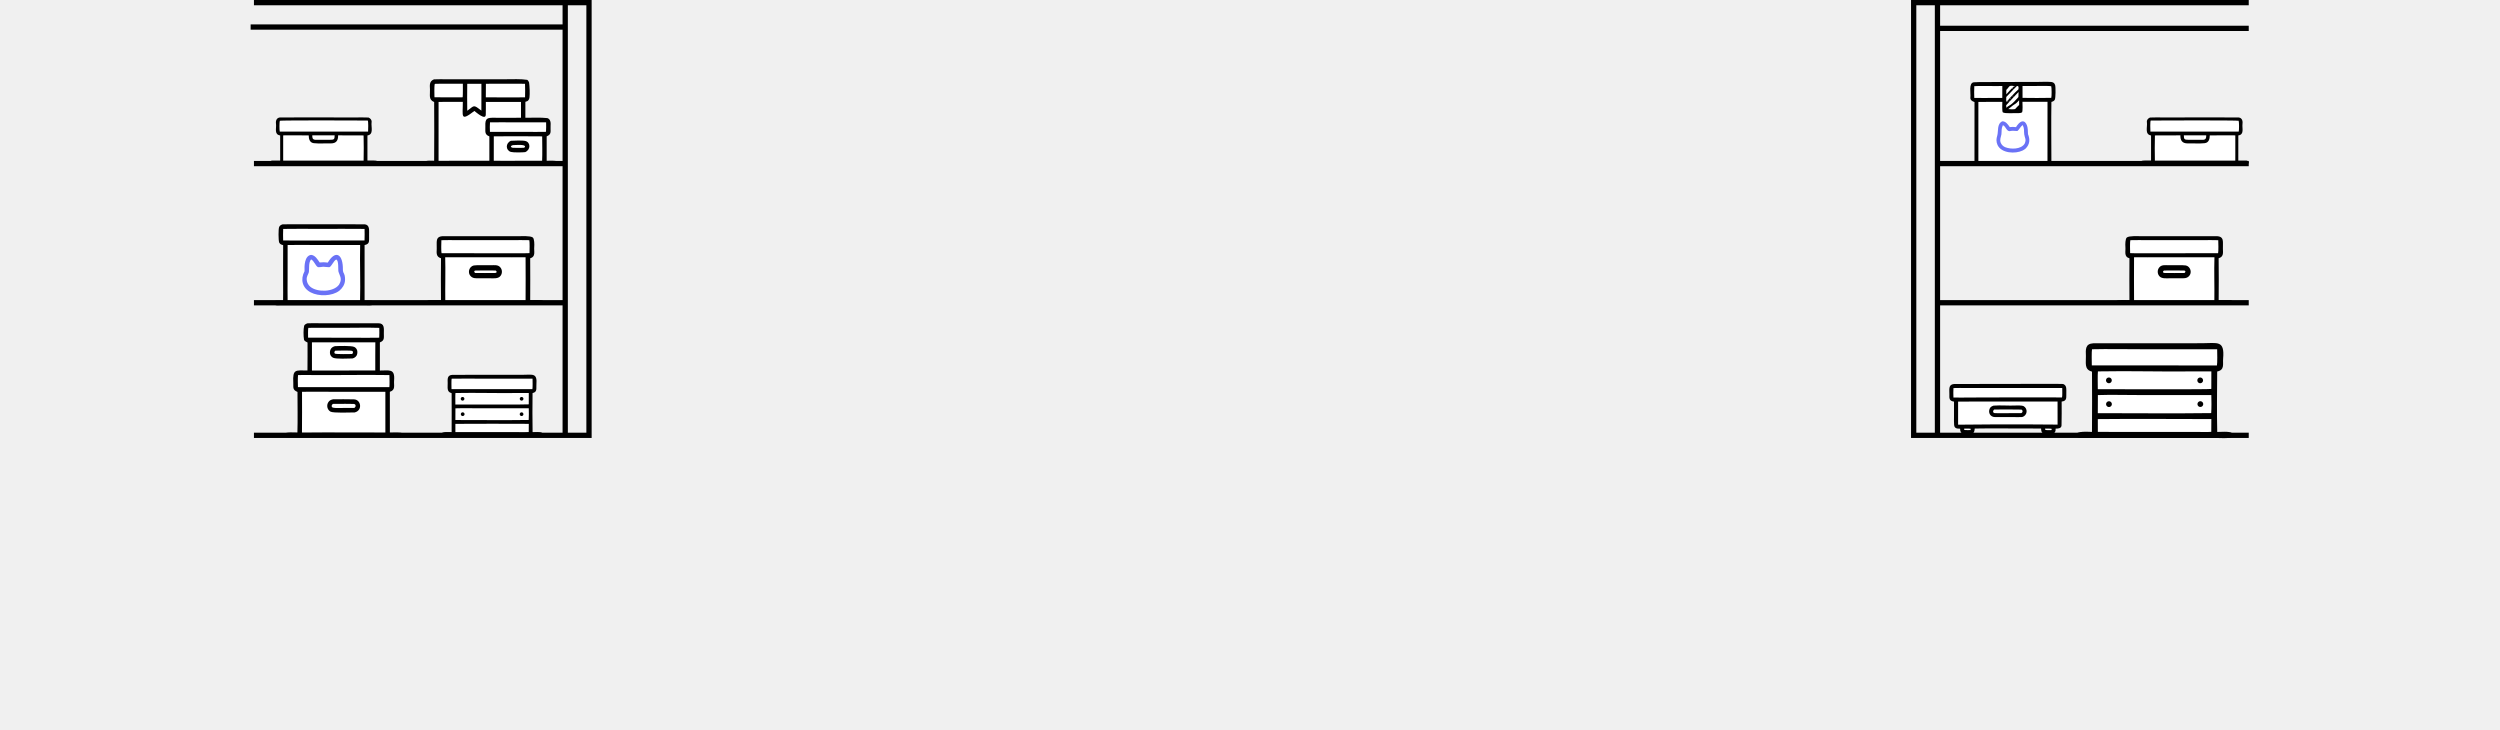
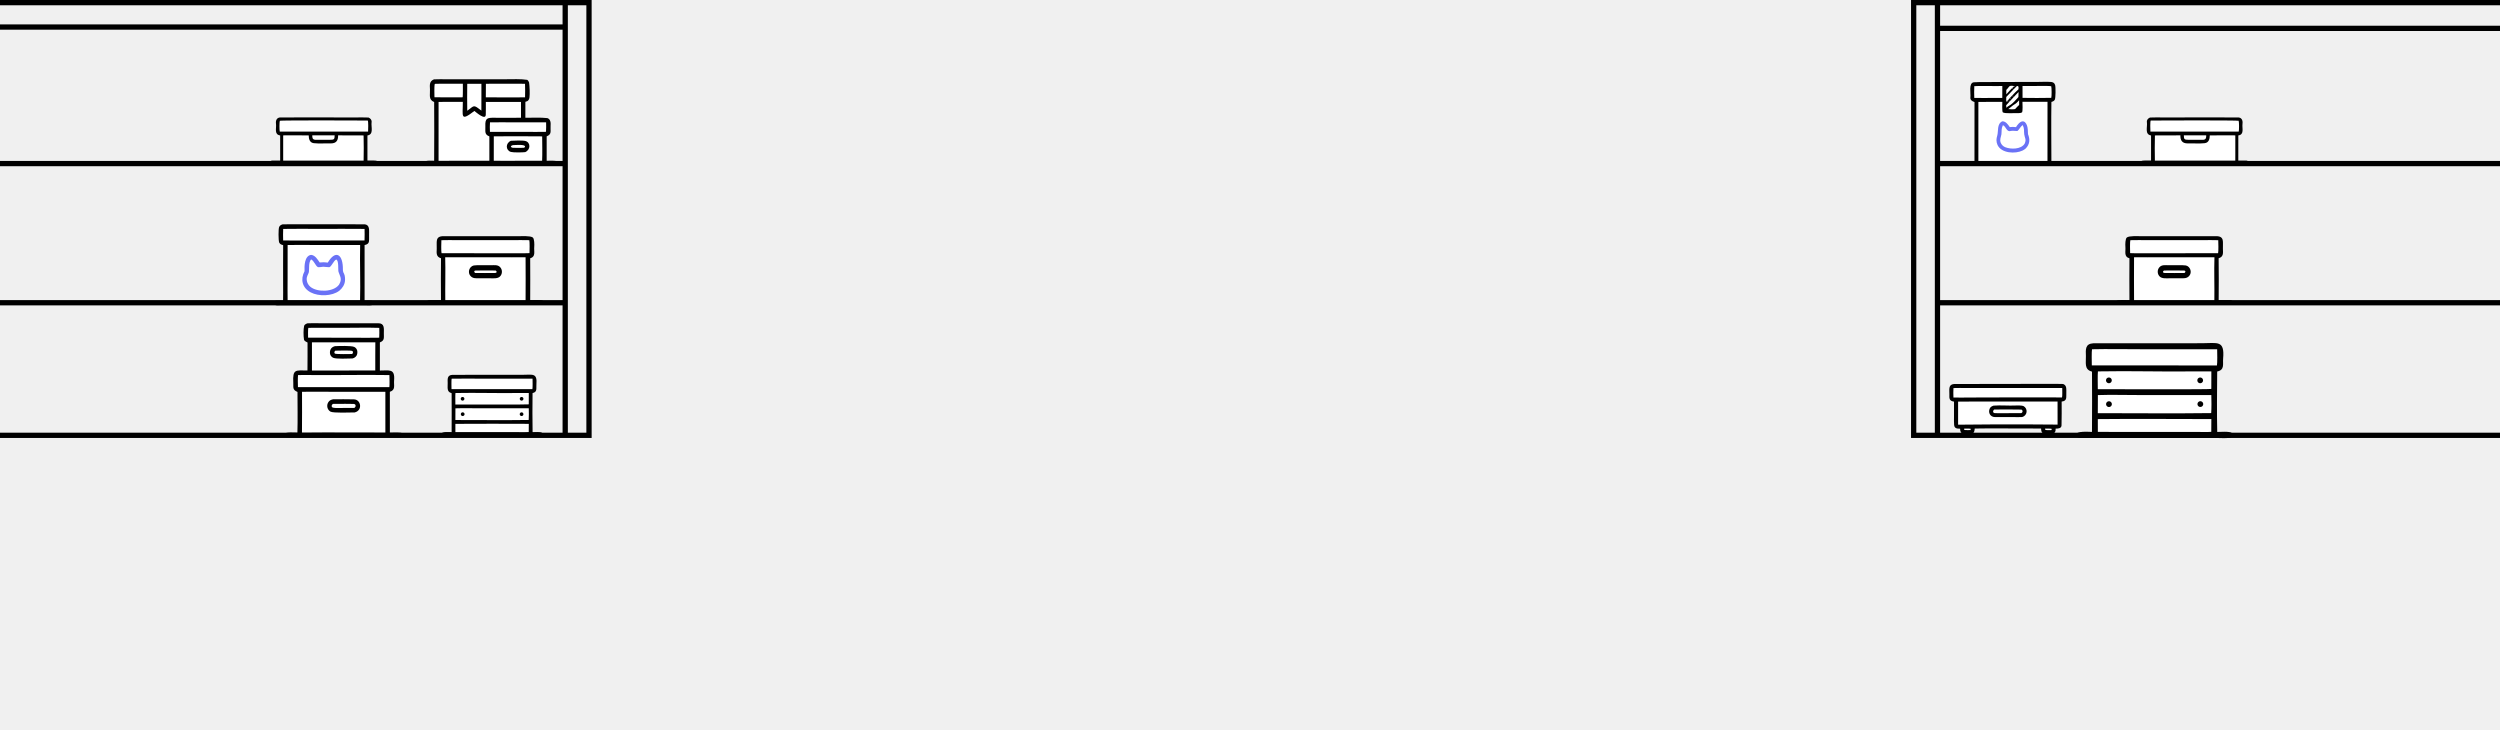
<svg xmlns="http://www.w3.org/2000/svg" width="1895.15" height="553" fill="none" overflow="visible" preserveAspectRatio="none" style="display:block" viewBox="0 0 1895.15 553">
  <g id="Group 2147237934">
    <g id="Group 2147237930">
      <path id="Vector" fill="#000" d="m1481.21 291.1 56.78-.09h16.69c2.92 0 5.88-.05 8.78.06 1.62.06 2.7 1.5 2.85 3 .1 1.19.15 2.48.09 3.67-.19 3.41.83 6.16-3.54 6.68.07 5.84.02 12.2-.1 18.07-.05 2.29-2.66 2.45-4.45 2.44 0 1.45 0 1.87-.81 3.06-1.68 1.54-2.81 1.06-4.85 1.13-3.57.13-5.27-.32-5.39-4.24-2.37-.06-4.8-.08-7.16-.06-14.35.11-28.79-.25-43.13.04-.18 2.29-.71 4.3-3.55 4.24-3.91-.1-7.42 1.1-7.57-4.14-2.12.02-4.24-.07-4.5-2.74-.19-1.99-.1-4.06-.1-6.06l.01-11.7c-3.58-.54-3.63-2.29-3.52-5.48.11-3.41-1.04-7.47 3.47-7.87" />
      <path id="Vector_2" fill="#fff" d="m1508.13 304.4 51.62-.02.02 17.49-23.94-.16q-25.74-.06-51.47.23c-.07-5.78-.01-11.7 0-17.48 7.8-.14 15.93-.02 23.77-.06" />
      <path id="Vector_3" fill="#000" d="M1511.28 307.49c5.36-.43 11.42.18 16.86-.1 1.08-.05 4.85-.08 5.76.42a4.49 4.49 0 0 1-.95 8.32q-1.24.07-2.5.06c-6.12 0-12.07.04-18.2-.03-3.48-.04-5.33-3.34-3.91-6.47.54-1.2 1.71-1.83 2.94-2.2" />
      <path id="Vector_4" fill="#fff" d="M1511.71 310.45a651 651 0 0 1 20.49.04c.97 0 1.68 1.97.05 2.68l-13.9.05c-1.99 0-4.06.06-6.04-.04-1.72-.08-1.82-1.69-.6-2.73" />
      <path id="Vector_5" fill="#fff" d="M1480.84 294.17c2.96-.14 6.79-.03 9.81-.03h19.34l53.31.01c0 1.09.17 6.63-.19 7.18-2.71.03-5.74-.1-8.53-.1l-32.86.03q-13.9.12-27.79.08c-4.28 0-8.87.13-13.11.02-.03-1.85-.18-5.43.02-7.2" />
      <path id="Vector_6" fill="#fff" d="M1550.28 324.9c1.18 0 3.83-.04 4.89.1.17.32.08.65.04 1.03-1.38-.02-3.48.24-4.64-.16-.34-.42-.23-.32-.29-.97" />
      <path id="Vector_7" fill="#fff" d="M1488.89 324.94c1.4-.02 3.51-.1 4.83.02.19.29.12.63.13 1.06-.87.05-3.88.07-4.66-.05-.29-.3-.25-.6-.3-1.03" />
    </g>
    <g id="Group 2147237927">
      <path id="Vector_8" fill="#000" d="M214.25 170.06c4.5-.11 9.3-.03 13.82-.03h40.94c2.54 0 5.1-.04 7.63.04.6.05 1.45.38 1.89.8 1.7 1.62 1.22 4.65 1.27 6.8-.07 1.73.13 3.58-.11 5.3-.26 1.83-1.74 2.54-3.31 2.77v42.2c1.2-.02 6.03-.38 6.6.56 2.28 3.69-4 2.92-5.88 2.9h-61.05q-3.06.01-6.12.05c-2.75.02-3.6-3.38-.34-3.53 1.65-.07 3.34-.02 5 0 .14-4.05 0-8.4.03-12.48.09-9.83-.14-19.78.03-29.6q-.59-.13-1.15-.36a3.2 3.2 0 0 1-1.88-1.7c-.58-1.5-.68-10.37.02-11.77.57-1.14 1.43-1.58 2.6-1.95" />
      <path id="Vector_9" fill="#fff" d="M218.04 185.73c6.32-.12 12.98-.02 19.33-.02h35.64c-.33 13.87.35 28.38-.07 42.2l-54.9.02c-.13-5.6-.02-11.64-.02-17.29z" />
      <path id="Vector_10" fill="#6a72f6" d="M248.49 199.05c5.56-9.39 10.9-6.77 11.4 3.2.1 2.32-.24 3.37.98 5.45.63 1.09.79 3.79.67 5.07-.27 3.08-1.94 5.62-4.28 7.59-5.52 4.28-15.7 4.46-21.73 1.28-6.43-3.4-7.96-9.82-4.67-16.05-.17-3.84-.08-11.64 4.92-12.38 3.09.2 4.95 3.44 6.55 5.77 2.46-.24 3.73-.26 6.16.07" />
      <path id="Vector_11" fill="#fff" d="M235.8 196.62c2.47 1.26 3.15 4.62 5.12 5.84.52.32 3.26-.21 4.08-.25.86-.05 4.18.48 4.62.36 1.7-.47 3.26-4.94 5.2-5.82 2.18.48 1.33 7.99 1.78 9.3 1.32 3.9 2.93 5.46.39 9.75l-.1.14c-4.27 5.56-16.32 5.69-21.48 1.58a7.7 7.7 0 0 1-2.89-5.3c-.3-3 1.43-4.35 1.66-6.24.32-2.63-.36-6.9 1.63-9.36" />
      <path id="Vector_14" fill="#fff" d="M214.67 173.54c8.9-.2 18.45-.04 27.37-.03 11.38 0 22.99-.14 34.33.02.03 2.84.1 5.95-.03 8.77l-36.18.02c-8.44 0-17.09.1-25.52-.03-.1-2.25-.08-6.53.03-8.75" />
    </g>
    <g id="Group 2147237926">
      <path id="Vector_15" fill="#000" d="m343 284.15 40.5-.02 12.73-.01c7.62-.01 11.18-1.64 10.4 7.49-.25 2.81.86 5.56-2.92 6.37-.06 9.5-.2 20.2.03 29.61 1.58 0 6.01-.4 7.12.52q.44.38.47.96.04.58-.4 1c-.89.87-6.98.48-8.49.47h-59.73q-3.16 0-6.35.03c-.68.17-1.87-.82-1.87-1.42-.02-2.23 6.5-1.57 7.87-1.57.1-9.78.02-19.75 0-29.54q-.06 0-.11-.03l-.2-.06c-3.59-1.06-2.57-4.44-2.68-7.54-.1-3.2-.4-6.03 3.63-6.26" />
      <path id="Vector_16" fill="#fff" d="M345.24 309.54c5.96-.21 13.1-.03 19.13-.03h36.47c.08 2.35.12 6.62-.06 8.85-18.33.26-37.2.03-55.57.04q-.02-4.44.03-8.86" />
      <path id="Vector_17" fill="#000" d="M350.52 312.56a1.43 1.43 0 1 1 .2 2.84 1.43 1.43 0 0 1-.2-2.84" />
      <path id="Vector_18" fill="#000" d="M394.78 312.7a1.41 1.41 0 1 1 1.21 2.55 1.41 1.41 0 0 1-1.21-2.55" />
      <path id="Vector_19" fill="#fff" d="M345.27 297.93c15.93-.32 32.05.23 48-.01q3.8-.06 7.58.01.03 4.21-.01 8.44l-.1.16c-.65.3-51.01.08-55.54.12.02-2-.14-7 .06-8.72" />
      <path id="Vector_20" fill="#000" d="M395.15 300.93a1.41 1.41 0 1 1 .47 2.78 1.41 1.41 0 0 1-.47-2.78" />
      <path id="Vector_21" fill="#000" d="M350.4 300.93a1.41 1.41 0 1 1 .47 2.78 1.41 1.41 0 0 1-.47-2.78" />
      <path id="Vector_22" fill="#fff" d="M342.37 287.08c7.58-.19 15.92-.02 23.55-.02l37.78.01c.05 1.4.14 6.84-.11 7.94l-61.32-.02c-.04-1.28-.14-6.99.1-7.91" />
      <path id="Vector_23" fill="#fff" d="M345.21 321.31c18.42-.2 37.2-.01 55.65-.01q.03 3.1-.05 6.23c-1.28.15-4.6.08-6.04.08l-11.75-.01-37.8-.03z" />
    </g>
    <g id="Group 2147237926_2">
      <path id="Vector_24" fill="#000" d="M232.9 245.1c2.46-.17 6.02-.07 8.57-.07h45.27c4.88 0 4.27 4 4.24 7.61-.03 3.38.68 5.52-3.01 6.92v21.32c6.91.1 11.58-1.88 10.78 7.55-.32 3.7 1.29 7.16-3.22 8.58l.02 30.99c2.67.11 8.02-.58 10.4.71.9.5.46 2.54-.94 2.68-1.83.19-3.75.11-5.64.1h-10.73l-49.18-.01h-15.92c-1.74 0-6.78.45-8.34-.55-.44-.28-1.05-1.48-.48-1.87 2.36-1.68 7.86-1.06 10.73-1.06.3-9.78.07-21.02.06-30.87-4-1.73-2.98-3.39-3.18-6.98-.58-10.64 1.78-9.34 10.74-9.3.2-6.9-.03-14.23.06-21.2-.76-.35-2.47-1.14-2.67-2.17-.48-2.6-.53-7.95.1-10.5.22-.91 1.63-1.58 2.33-1.88" />
      <path id="Vector_25" fill="#fff" d="M228.95 297c7.06-.15 14.64-.01 21.76-.01h41.42v31.04c-20.98.02-42.27-.2-63.22.03.2-10.23-.01-20.77.04-31.05" />
      <path id="Vector_26" fill="#000" d="M252.46 302.69c5.09-.15 10.65 0 15.74.04 5.46.03 6.95 8.38.68 9.92-3.18.01-16.23.6-18.39-.63a5 5 0 0 1-2.3-3.17 5.2 5.2 0 0 1 .74-4.03c.9-1.33 2.03-1.81 3.53-2.13" />
      <path id="Vector_27" fill="#fff" d="m252.34 306.2.58-.04c.86-.03 1.79-.02 2.66-.01 4.2.05 8.41-.13 12.6.06.5.03.82.24 1.17.56.54 1.1.14 1.75-.72 2.45l-10.44.05c-1.62 0-5.4.31-6.54-.65-.51-1.07-.15-1.65.69-2.43" />
      <path id="Vector_28" fill="#fff" d="M236.47 259.5h48.06c-.13 7.03.02 14.28-.05 21.34l-48 .05q.07-10.69-.01-21.38" />
      <path id="Vector_29" fill="#000" d="M253.86 262.42c2.81-.15 12.6-.47 14.71.59a4.2 4.2 0 0 1 2.18 2.63 5.6 5.6 0 0 1-.44 3.93 5 5 0 0 1-3.12 2.16c-2.88.07-12.42.53-14.58-.5a4.3 4.3 0 0 1-2.29-2.5 5.5 5.5 0 0 1 .39-4.07c.7-1.26 1.82-1.84 3.14-2.24" />
      <path id="Vector_30" fill="#fff" d="M254.17 265.83c1.75-.05 12.12-.37 12.94.26.34.27.48.56.49.99 0 .53-.33.9-.66 1.28-1.93.05-11.95.25-13.07-.3-.7-.86-.47-1.47.3-2.23" />
      <path id="Vector_31" fill="#fff" d="M225.94 284.33c3.36-.1 6.86-.07 10.23-.03 19.65.19 39.39-.29 59.03.03.07 1.83.2 7.66-.03 9.13l-69.31-.01c-.14-1.54-.14-7.88.08-9.12" />
      <path id="Vector_32" fill="#fff" d="M233.74 248.55c2.83-.13 6.28-.05 9.16-.05l16.3.01c8.98 0 19.43-.27 28.32.03.01 2.01.13 5.56-.05 7.45-6.2.2-13.59.01-19.9.02l-34.01-.03c-.02-1.3-.16-6.52.18-7.44" />
    </g>
    <g id="Group 2147237924">
      <path id="Vector_33" fill="#000" d="M328.97 60.15c2.63-.18 7.03-.06 9.75-.06h18.57l26.24-.02c4.78 0 11.35-.33 16.14.46.4.07 1.35 1.61 1.42 2.1.4 2.88.65 8.48.28 11.28a5 5 0 0 1-.54 1.66c-.59 1.08-1.48 1.32-2.56 1.62l-.01 12.08c5.47.05 11.36-.36 16.72.27 2.54.86 2.56 3.78 2.4 6-.28 3.76 1.16 6.18-2.97 7.82v18.54c1.57.03 6.59-.41 8.19.54 1.14.68.45 2.55-.81 2.76-.72.12-1.78.1-2.65.09l-65.4-.02h-20.65q-4.57 0-9.13.05c-1.49.07-3.13-.84-2.2-2.49.81-1.45 5.81-.94 7.35-.94.2-14.7.01-29.82.01-44.54-4.5-1.84-2.95-5.34-3.18-9.64-.18-3.35-.5-6.14 3.03-7.56" />
      <path id="Vector_34" fill="#fff" d="m332.47 77.25 18.38-.03c.08 10.8-2.27 15.36 8.76 6.89 1.4 1.06 8.41 7.34 8.63 2.9.13-2.89.04-6.78.06-9.75l26.64-.01.01 12c-6.47.16-13.47.02-19.99.02-5.47-.06-7.33.1-7.03 6.5.16 3.64-.93 6.1 3.04 7.63v18.49l-38.51.04z" />
      <path id="Vector_35" fill="#fff" d="M374.33 103.35c12.12-.07 24.56-.11 36.67.03.04 5.75.2 12.84-.03 18.49a1778 1778 0 0 1-20.27.05c-5.4 0-11 .07-16.39-.03z" />
      <path id="Vector_36" fill="#000" d="M387.28 106.72c2.21-.19 9.04-.39 11.07.17 3.87 1.06 4.1 6.56-.22 8.43-1.95.27-9.06.38-10.84-.15-3.94-1.17-4.32-6.52 0-8.45" />
      <path id="Vector_37" fill="#fff" d="M390.2 109.95c1.82-.02 6.83-.5 7.81.86.03.5-.1.6-.39 1.02-.49.31-.96.23-1.56.23-2.4-.01-4.95.16-7.35-.04-.73-.06-1.1-.28-1.45-.86.3-1.2 2-1.2 2.93-1.2" />
      <path id="Vector_38" fill="#fff" d="M371.45 92.75c5.6-.11 11.55-.01 17.16-.02l25.38.03c0 1.81.12 5.55-.09 7.17-4.9.15-10.4.03-15.38.03l-27.11-.02c-.13-1.21-.14-6.15.04-7.2" />
      <path id="Vector_39" fill="#fff" d="M368.34 63.54c6.6-.22 13.38.07 20-.05 3.15-.06 6.51-.06 9.66.05.16 2.87.09 7.29.02 10.22-9.53.22-20.14.01-29.74.01.03-3.42-.02-6.8.06-10.23" />
      <path id="Vector_40" fill="#fff" d="M329.82 63.56c2.35-.13 5.27-.06 7.65-.06h13.4c0 1.54.08 9.03-.13 10.13l-.26.13c-6.96.01-14.17.11-21.1-.03l-.05-.75c-.04-1.83-.15-6.97.15-9.06z" />
      <path id="Vector_41" fill="#fff" d="m354.2 63.53 10.74-.02c-.06 6.77.06 13.56-.03 20.34l-2.25-1.69c-3.37-2.53-3.77-1.77-6.97.7l-1.49 1.1c-.15-6.65-.03-13.75 0-20.43" />
    </g>
    <g id="Group 2147237922">
      <path id="Vector_42" fill="#000" d="m1525.19 62.14 19.62-.04c3.29 0 6.71-.24 9.97.03a4 4 0 0 1 1.64.44c.76.4 1.21 1.02 1.47 1.83.5 1.59.46 9.94-.24 11.2-.56 1.02-1.51 1.36-2.56 1.67-.24 14.7-.04 30.2-.01 44.94 1.66 0 9.73-.42 10.7.4.34.3.52.74.52 1.19-.01.36-.13.73-.4.98-.39.36-.95.42-1.46.45-3.87.25-7.91-.01-11.8-.01h-52.66l-8.19.01c-1.49 0-2.94.03-4.44 0-1.39-.04-2.51-1.23-1.33-2.4.78-.74 1.92-.72 2.92-.68 2.6.11 5.22.05 7.83.03l.02-44.84c-1.82-.5-3.39-1.65-3.11-3.54.42-2.86-1.57-11.03 2.63-11.42 2.65-.25 6.34-.17 9-.18z" />
      <path id="Vector_43" fill="#fff" d="M1550.03 77.15h2.1l-.02 45.05h-52.38V77.29c6-.1 12.14-.05 18.16-.07-.02 1.61-.29 6.82.33 7.93 1.66 1.2 9.49.4 11.82.62.77.08 2.15-.17 2.81-.63.61-1.1.32-6.39.29-7.97z" />
      <path id="Vector_44" fill="#6a72f6" d="M1528.25 96.38c.49-.83 1.1-1.7 1.71-2.37 4.28-4.7 6.94-.26 7.23 4.2.03.34.11 3.4.16 3.5 1.66 4.04 1.37 7.76-1.83 10.93-.72.56-1.43 1.07-2.26 1.47-5.54 2.7-16.03 2.14-19-4.17a9 9 0 0 1-.83-3.7c-.01-1.14.25-2.2.57-3.28 1.08-3.7-.38-9.03 3.88-11.01 2.63-.05 4.29 2.46 5.66 4.4 1.71-.22 3-.2 4.71.03" />
      <path id="Vector_45" fill="#fff" d="M1518.3 94.91c2.28.66 2.82 5.45 5.91 4.37 1.25-.44 4.92.26 5.26-.06 1.48-1.34 2.01-3.04 3.84-4.43 1.52 3.1.78 3.99 1.18 7.04.39 3 1.82 3.72.3 7.1-2.69 4.34-10.45 4.38-14.68 2.67a6.2 6.2 0 0 1-3.46-3.44c-.88-2.26.15-4.14.55-6.34.33-2.91-.23-3.95 1.1-6.9" />
      <path id="Vector_48" fill="#fff" d="M1533.19 65.2q6.7-.07 13.41-.04c1.57 0 7.23-.12 8.35.21.37.9.41 7.96.02 8.8-6.94.16-14.81.12-21.76.02-.05-2.98-.02-6-.02-8.98" />
      <path id="Vector_49" fill="#fff" d="m1511.59 65.23 6.29-.02c-.08 2.93-.03 6.1-.03 9.04l-14.95.02q-3.15.02-6.28-.03c-.13-1.77-.11-7.19.02-8.92 4.01-.29 10.77-.08 14.95-.09" />
      <path id="Vector_50" fill="#fff" d="M1527.96 66.23c.52-.63 1.06-1.39 1.92-.9.49.75.3 1.45.23 2.38a68 68 0 0 0-4.74 4.72c.4.66.54.75 1.19 1.14-.35.4-1.35 1.62-1.68 1.93l-1.41 1.42-.51.52c-.65-.26-.97-.42-1.69-.46-.07.05-.2.1-.29.12-.25-.58-.11-2.77-.1-3.6q1.96-2.1 3.99-4.16l1.54-1.65c-.58-.34-.64-.44-1.06-.97l1.53-1.42c.37.37.62.67 1.08.93" />
      <path id="Vector_51" fill="#000" d="M1525.37 72.43c.4.66.54.75 1.19 1.14-.35.4-1.35 1.62-1.68 1.93q-.6-.63-1.23-1.24c.55-.54 1.18-1.25 1.72-1.84" />
      <path id="Vector_52" fill="#000" d="M1523.65 74.26q.62.61 1.23 1.24l-1.41 1.42-.96-1.36z" />
      <path id="Vector_53" fill="#000" d="m1525.35 66.72 1.53-1.42c.37.37.62.67 1.08.93-.54.56-.96.95-1.55 1.46-.58-.34-.64-.44-1.06-.97" />
      <path id="Vector_54" fill="#000" d="M1521.27 76.98c.42-.53.79-.92 1.24-1.42q.5.67.96 1.36l-.51.52c-.65-.26-.97-.42-1.69-.46" />
      <path id="Vector_55" fill="#fff" d="M1530.19 69.75c-.02 1.25-.01 2.58-.1 3.82q-1.6 1.72-3.17 3.46c-.19.18-1.37 1.25-1.47 1.38-1.6 1.51-3.15 1.8-4.5 3.27l-.14-1.9c.61-.72 1.5-1.63 2.15-2.34l.51-.52 1.41-1.42c.33-.3 1.33-1.52 1.68-1.93 1.01-1.05 2.62-2.88 3.63-3.82" />
      <path id="Vector_56" fill="#fff" d="M1530.64 79.56c.04-1.27.02-2.3-.03-3.56-.51.63-1.29 1.36-1.89 1.95-.28.47-3.16 2-3.36 2.39-1.01.71-2.01 1.56-2.97 2.35 1.73.18 3.44.3 5.16 0 .76-1.03 2.13-2.14 3.09-3.13" />
      <path id="Vector_57" fill="#fff" d="M1520.9 68.15c2.3-2.06 1.56-3.86 5.98-2.85l-1.53 1.42q-1.06 1.04-2.05 2.14c-.94.94-1.54 1.6-2.39 2.62-.04-1.08-.01-2.24-.01-3.33" />
    </g>
    <g id="Group 2147237919">
      <g id="Group 2147237918">
        <path id="Vector_58" fill="#000" d="M1629.8 89.1c2.86-.18 7.07-.06 10.04-.06l18.79-.02h24.66q6.38-.01 12.76.01c3.13-.21 4.27 2 3.9 4.84-.44 3.37 1.57 8.13-3.17 8.8l-.01 19.06c1.92.06 3.96-.01 5.93 0 1.71 0 2.5 1.57 1.62 2.23-1.23.93-5.2.56-6.91.55h-49.27l-17.09-.01c-.99 0-10.68.96-7.85-2.32.65-.76 5.93-.44 7.43-.46.07-6.3 0-12.73 0-19.03-5.01-.81-2.64-6.41-3.15-10.05-.24-1.72.84-2.89 2.32-3.54" />
        <path id="Vector_59" fill="#fff" d="m1635.64 102.64 17.22-.03c-.08 3.8 1.34 6.12 5.54 6.1 4.22-.14 8.7.29 12.87-.17 3.21-.36 3.85-3.32 3.88-5.88 6.19-.18 13.09-.02 19.35-.04v14.8l-.01 4.38h-60.96a420 420 0 0 1 .02-19.12z" />
        <path id="Vector_60" fill="#fff" d="M1630.38 91.37c6.19-.12 65.83-.21 66.66.17.38.99.38 7.28.04 8.2h-66.94c-.09-1.13-.28-7.72.24-8.37" />
        <path id="Vector_61" fill="#fff" d="M1658.44 102.57h14c.04 1.77-.08 3.2-2.21 3.4h-11.26c-2.93 0-3.52-.3-3.49-3.36z" />
      </g>
      <g id="Group 2147237931">
        <path id="Vector_62" fill="#000" d="M1679.77 179.04c6.88-.1 5.08 4.56 5.33 9.65.18 3.4.39 6-3.24 7.09.17 10.35.1 21.44.02 31.82 2.82.07 5.69-.12 8.52-.04 1.27.04 2.27.32 2.28 1.81.01 1.01-.88 1.54-1.8 1.54q-3.8.02-7.6.01h-65.55l-8.32.03c-.54 0-7.77.65-5.16-2.72.85-1.1 7.97-.66 10-.64-.12-10.52-.02-21.26 0-31.78-4.42-1.24-2.73-5.21-3.07-8.74-.15-1.55-.13-6.15 1.14-7.07 1.9-1.35 8.3-.94 10.68-.94h13.27z" />
        <path id="Vector_63" fill="#fff" d="M1617.74 195c6.79.12 13.9.01 20.71.01h40.23c-.34 10.71.11 22.12-.07 32.94q-11.43.09-22.86.03l-38 .01c-.14-10.89-.01-22.08-.01-32.99" />
        <path id="Vector_64" fill="#000" d="M1643.9 201.06c2.23 0 11.58-.18 13.15.18a4.4 4.4 0 0 1 2.17 1.22 5.2 5.2 0 0 1 1.46 3.62 4.7 4.7 0 0 1-1.41 3.36c-1.74 1.7-3.75 1.52-5.96 1.48l-8.52.03c-2.35 0-5.69.42-7.53-1.26a5 5 0 0 1-1.57-3.53 5 5 0 0 1 1.4-3.7c1.8-1.86 4.34-1.42 6.81-1.4" />
        <path id="Vector_65" fill="#fff" d="M1640.4 205.07c4.78-.15 10.3-.02 15.13.02 1.39 0 1.5 1.1.44 1.84-4.78.18-10.09-.05-14.89 0-1.61.01-1.82-1.09-.68-1.86" />
        <path id="Vector_66" fill="#fff" d="M1614.93 182.07c4.09-.12 8.49-.04 12.62-.04H1670c3.73 0 7.87-.09 11.57.05.12 1.38.22 8.77-.12 9.87l-43.15.03h-14.86c-2.67 0-6.08.09-8.67-.09-.08-1.37-.21-8.85.16-9.82" />
      </g>
      <g id="Group 2147237917">
        <path id="Vector_67" fill="#000" d="m1586.85 260.23 62.65-.03 19.68-.01c11.79-.02 17.31-2.54 16.09 11.58-.38 4.35 1.34 8.6-4.5 9.86-.11 14.7-.33 31.25.03 45.8 2.45.01 9.3-.62 11.02.8q.68.58.72 1.48a1.9 1.9 0 0 1-.61 1.56c-1.38 1.34-10.8.73-13.13.72h-92.39q-4.91-.02-9.83.05c-1.06.26-2.89-1.27-2.9-2.2-.02-3.45 10.04-2.42 12.17-2.43.17-15.12.04-30.55.01-45.69l-.18-.05-.3-.1c-5.55-1.64-3.98-6.86-4.14-11.66-.17-4.95-.63-9.31 5.61-9.68" />
        <path id="Vector_68" fill="#fff" d="M1590.32 299.5c9.21-.32 20.27-.04 29.59-.04l56.41.01c.11 3.62.19 10.24-.1 13.68-28.35.4-57.55.04-85.96.06.02-4.59-.02-9.11.06-13.7" />
        <path id="Vector_69" fill="#000" d="M1598.48 304.17a2.2 2.2 0 0 1 .49 4.38 2.2 2.2 0 1 1-.49-4.38" />
        <path id="Vector_70" fill="#000" d="M1666.95 304.4a2.19 2.19 0 1 1 1.88 3.95 2.19 2.19 0 0 1-1.88-3.95" />
        <path id="Vector_71" fill="#fff" d="M1590.35 281.54c24.65-.5 49.59.37 74.27-.01 3.89-.06 7.83-.05 11.72.02q.04 6.53-.03 13.05l-.14.25c-1.02.46-78.91.12-85.91.19.02-3.09-.22-10.82.09-13.5" />
        <path id="Vector_72" fill="#000" d="M1667.51 286.18a2.19 2.19 0 1 1 .74 4.32 2.19 2.19 0 0 1-.74-4.32" />
        <path id="Vector_73" fill="#000" d="M1598.29 286.18a2.19 2.19 0 1 1-1.23 3.64 2.2 2.2 0 0 1-.47-2.19c.25-.76.91-1.31 1.7-1.45" />
        <path id="Vector_74" fill="#fff" d="M1585.87 264.76c11.73-.28 24.62-.02 36.43-.02l58.44.02c.09 2.17.21 10.56-.17 12.27l-94.85-.03c-.06-1.98-.21-10.81.15-12.24" />
        <path id="Vector_75" fill="#fff" d="M1590.27 317.71c28.49-.31 57.53-.02 86.07-.02q.06 4.83-.06 9.65c-1.98.24-7.13.11-9.35.11h-18.17l-58.47-.05z" />
      </g>
-       <path id="Vector 1194234146" stroke="#000" stroke-width="4" d="M1468.72 229.5h235.96m-235.96 0v-208m0 208V330m0-328h235.96m-235.96 0v19.5m0-19.5h-18.04v328h18.04m0-308.5h235.96M1468.72 124h235.96m-235.96 206h235.96" />
+       <path id="Vector 1194234146" stroke="#000" stroke-width="4" d="M1468.72 229.5h426.43m-426.43 0v-208m0 208V330m0-328h426.43m-426.43 0v19.5m0-19.5h-18.04v328h18.04m0-308.5h426.43M1468.72 124h426.43m-426.43 206h426.43" />
    </g>
    <g id="Group 2147237920">
      <g id="Group 2147237918_2">
        <path id="Vector_76" fill="#000" d="M279.37 89.1c-2.86-.18-7.07-.06-10.04-.06l-18.79-.02h-24.66q-6.38-.01-12.76.01c-3.13-.21-4.28 2-3.9 4.84.44 3.37-1.57 8.13 3.17 8.8v19.06c-1.91.06-3.95-.01-5.92 0-1.7 0-2.5 1.57-1.62 2.23 1.22.93 5.2.56 6.9.55h49.28l17.1-.01c.98 0 10.67.96 7.84-2.32-.65-.76-5.93-.44-7.43-.46-.07-6.3 0-12.73 0-19.03 5.01-.81 2.64-6.41 3.15-10.05.24-1.72-.84-2.89-2.32-3.54" />
        <path id="Vector_77" fill="#fff" d="m273.53 102.64-17.22-.03c.07 3.8-1.34 6.12-5.54 6.1-4.22-.14-8.7.29-12.87-.17-3.21-.36-3.85-3.32-3.88-5.88-6.19-.18-13.1-.02-19.35-.04v19.18h60.97c.18-5.74.1-13.35-.02-19.12z" />
        <path id="Vector_78" fill="#fff" d="M278.79 91.37c-6.19-.12-65.83-.21-66.66.17-.38.99-.38 7.28-.04 8.2h66.94c.09-1.13.28-7.72-.24-8.37" />
        <path id="Vector_79" fill="#fff" d="M250.73 102.57h-14c-.04 1.77.08 3.2 2.21 3.4h11.26c2.93 0 3.52-.3 3.49-3.36z" />
      </g>
      <path id="Vector_80" fill="#000" d="M336.4 179.04c-6.88-.1-5.08 4.56-5.33 9.65-.18 3.4-.4 6 3.24 7.09-.17 10.35-.1 21.44-.02 31.82-2.82.07-5.69-.12-8.52-.04-1.27.04-2.27.32-2.28 1.81 0 1.01.88 1.54 1.8 1.54q3.8.02 7.6.01h65.55l8.32.03c.54 0 7.77.65 5.16-2.72-.86-1.1-7.97-.66-10-.64.12-10.52.02-21.26 0-31.78 4.42-1.24 2.72-5.21 3.07-8.74.15-1.55.13-6.15-1.14-7.07-1.9-1.35-8.3-.94-10.68-.94H379.9z" />
      <path id="Vector_81" fill="#fff" d="M398.43 195c-6.79.12-13.9.01-20.71.01h-40.23c.33 10.71-.11 22.12.07 32.94q11.43.09 22.86.03l38 .01c.14-10.89.01-22.08 0-32.99" />
      <path id="Vector_82" fill="#000" d="M372.27 201.06c-2.23 0-11.58-.18-13.15.18a4.4 4.4 0 0 0-2.17 1.22 5 5 0 0 0-1.46 3.62 4.7 4.7 0 0 0 1.4 3.36c1.75 1.7 3.76 1.52 5.97 1.48l8.52.03c2.35 0 5.7.42 7.53-1.26a5 5 0 0 0 1.57-3.53 5 5 0 0 0-1.4-3.7c-1.8-1.86-4.34-1.42-6.8-1.4" />
      <path id="Vector_83" fill="#fff" d="M375.77 205.07c-4.78-.15-10.3-.02-15.13.02-1.4 0-1.5 1.1-.44 1.84 4.78.18 10.1-.05 14.9 0 1.6.01 1.81-1.09.67-1.86" />
      <path id="Vector_84" fill="#fff" d="M401.24 182.07c-4.09-.12-8.5-.04-12.62-.04h-42.45c-3.73 0-7.87-.09-11.57.05-.12 1.38-.22 8.77.12 9.87l43.15.03h14.86c2.67 0 6.08.09 8.67-.09.08-1.37.2-8.85-.16-9.82" />
-       <path id="Vector 1194234146_2" stroke="#000" stroke-width="4" d="M428.45 229.5H192.5m235.96 0v-209m0 209V330m0-328H192.5m235.96 0v18.5m0-18.5h18.04v328h-18.04m0-309.5H190M428.45 124H192.5m235.96 206H192.5" />
+       <path id="Vector 1194234146_2" stroke="#000" stroke-width="4" d="M428.45 229.5H0m428.46 0v-209m0 209V330m0-328H0m428.46 0v18.5m0-18.5h18.04v328h-18.04m0-309.5H0M428.45 124H0m428.46 206H0" />
    </g>
  </g>
</svg>
